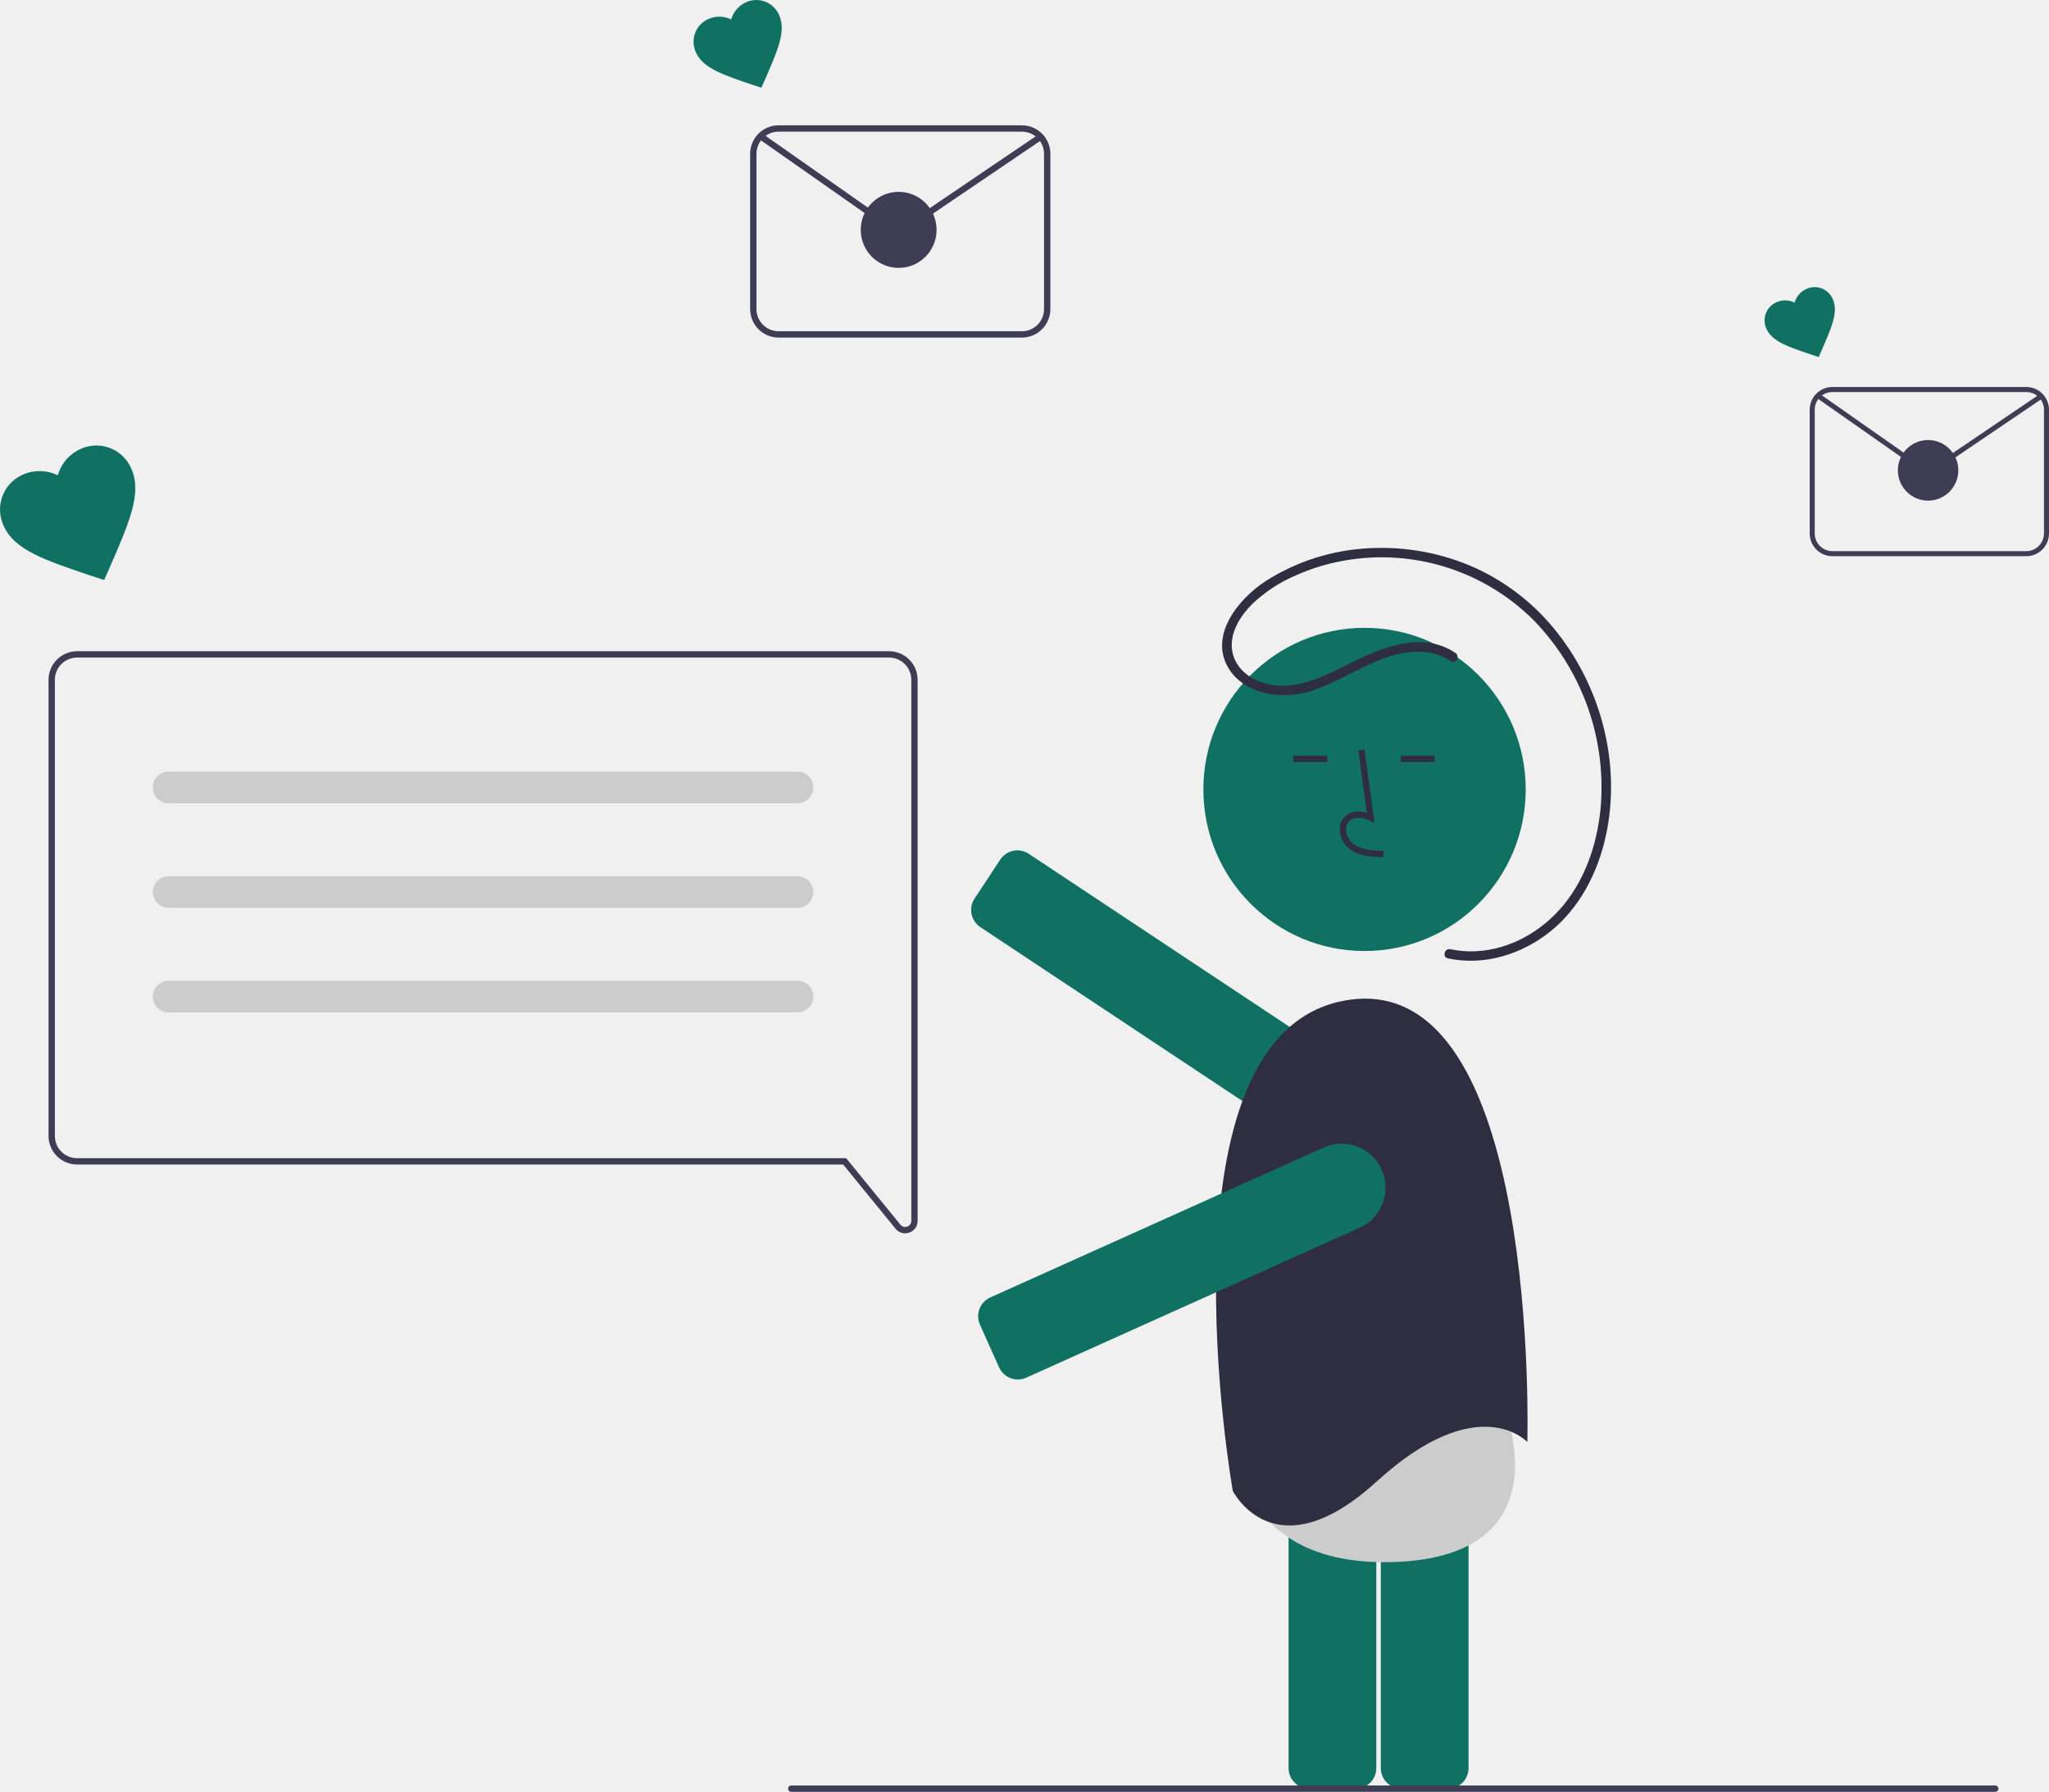
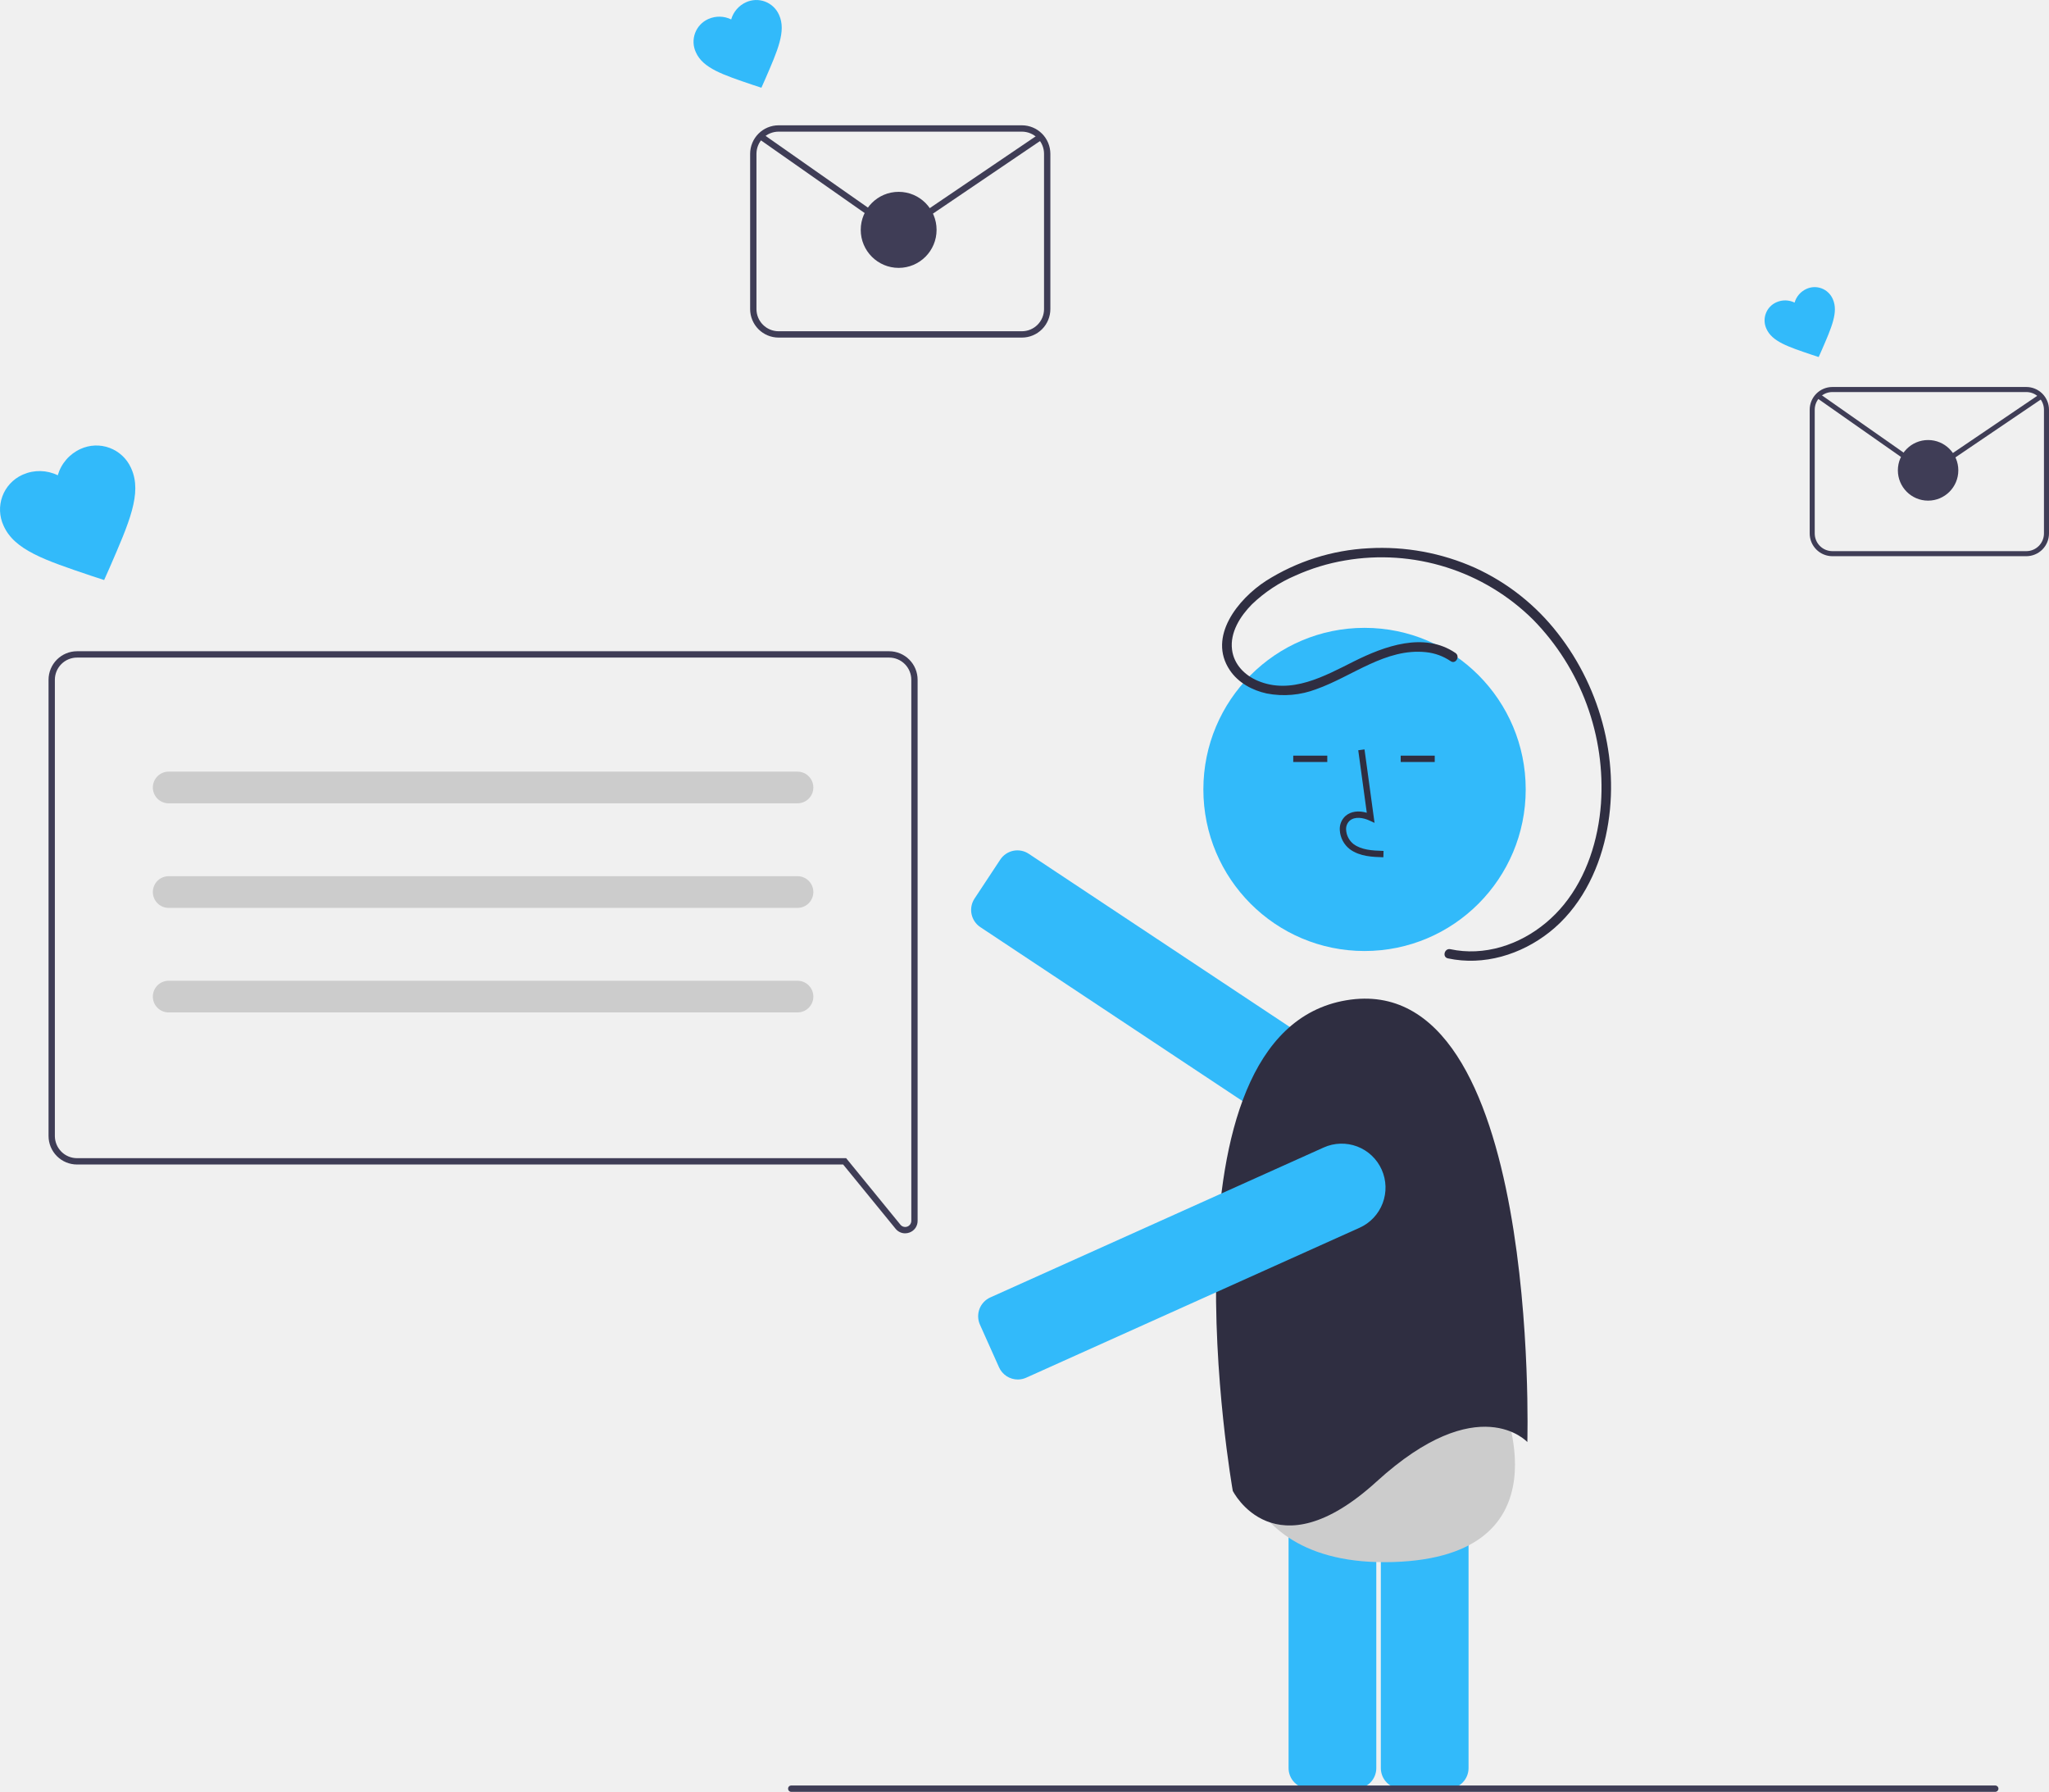
<svg xmlns="http://www.w3.org/2000/svg" width="183" height="160" viewBox="0 0 183 160" fill="none">
  <g clip-path="url(#clip0_470_315)">
-     <path d="M129.325 159.72H125.159C124.672 159.719 124.206 159.525 123.862 159.181C123.518 158.836 123.325 158.368 123.324 157.881V123.079C123.325 122.591 123.518 122.124 123.862 121.779C124.206 121.434 124.672 121.241 125.159 121.24H129.325C129.811 121.241 130.277 121.434 130.621 121.779C130.965 122.124 131.159 122.591 131.159 123.079V157.881C131.159 158.368 130.965 158.836 130.621 159.181C130.277 159.525 129.811 159.719 129.325 159.72Z" fill="#107163" />
-     <path d="M121.085 159.72H116.92C116.433 159.719 115.967 159.525 115.623 159.181C115.279 158.836 115.086 158.368 115.085 157.881V123.079C115.086 122.591 115.279 122.124 115.623 121.779C115.967 121.434 116.433 121.241 116.92 121.24H121.085C121.572 121.241 122.038 121.434 122.382 121.779C122.726 122.124 122.92 122.591 122.92 123.079V157.881C122.92 158.368 122.726 158.836 122.382 159.181C122.038 159.525 121.572 159.719 121.085 159.72Z" fill="#107163" />
+     <path d="M129.325 159.72H125.159C124.672 159.719 124.206 159.525 123.862 159.181C123.518 158.836 123.325 158.368 123.324 157.881V123.079C123.325 122.591 123.518 122.124 123.862 121.779C124.206 121.434 124.672 121.241 125.159 121.24H129.325C129.811 121.241 130.277 121.434 130.621 121.779C130.965 122.124 131.159 122.591 131.159 123.079V157.881C131.159 158.368 130.965 158.836 130.621 159.181C130.277 159.525 129.811 159.719 129.325 159.72Z" fill="#32BAFA" />
+     <path d="M121.085 159.72H116.92C116.433 159.719 115.967 159.525 115.623 159.181C115.279 158.836 115.086 158.368 115.085 157.881V123.079C115.086 122.591 115.279 122.124 115.623 121.779C115.967 121.434 116.433 121.241 116.92 121.24H121.085C121.572 121.241 122.038 121.434 122.382 121.779C122.726 122.124 122.92 122.591 122.92 123.079V157.881C122.92 158.368 122.726 158.836 122.382 159.181C122.038 159.525 121.572 159.719 121.085 159.72Z" fill="#32BAFA" />
    <path d="M110.1 125.777C110.1 125.777 108.526 139.963 124.415 139.481C140.304 139 134.122 125.06 134.122 125.06C134.122 125.06 130.802 122.445 122.408 124.974C114.015 127.504 110.1 125.777 110.1 125.777Z" fill="#CCCCCC" />
-     <path d="M116.927 101.493C116.16 101.493 115.41 101.267 114.771 100.842L87.555 82.787C87.149 82.517 86.867 82.097 86.77 81.62C86.673 81.142 86.769 80.645 87.037 80.238L89.337 76.756C89.469 76.555 89.641 76.382 89.841 76.247C90.04 76.112 90.264 76.017 90.501 75.969C90.737 75.921 90.98 75.92 91.216 75.966C91.453 76.012 91.678 76.104 91.879 76.238L119.096 94.293C119.798 94.759 120.332 95.439 120.618 96.234C120.905 97.028 120.928 97.893 120.684 98.701C120.441 99.51 119.944 100.218 119.267 100.721C118.59 101.224 117.77 101.495 116.927 101.493Z" fill="#107163" />
-     <path d="M121.869 84.92C129.819 84.92 136.264 78.46 136.264 70.492C136.264 62.523 129.819 56.063 121.869 56.063C113.919 56.063 107.475 62.523 107.475 70.492C107.475 78.46 113.919 84.92 121.869 84.92Z" fill="#107163" />
+     <path d="M116.927 101.493C116.16 101.493 115.41 101.267 114.771 100.842L87.555 82.787C87.149 82.517 86.867 82.097 86.77 81.62C86.673 81.142 86.769 80.645 87.037 80.238L89.337 76.756C89.469 76.555 89.641 76.382 89.841 76.247C90.04 76.112 90.264 76.017 90.501 75.969C90.737 75.921 90.98 75.92 91.216 75.966C91.453 76.012 91.678 76.104 91.879 76.238L119.096 94.293C119.798 94.759 120.332 95.439 120.618 96.234C120.905 97.028 120.928 97.893 120.684 98.701C120.441 99.51 119.944 100.218 119.267 100.721C118.59 101.224 117.77 101.495 116.927 101.493Z" fill="#32BAFA" />
+     <path d="M121.869 84.92C129.819 84.92 136.264 78.46 136.264 70.492C136.264 62.523 129.819 56.063 121.869 56.063C113.919 56.063 107.475 62.523 107.475 70.492C107.475 78.46 113.919 84.92 121.869 84.92Z" fill="#32BAFA" />
    <path d="M123.552 76.549C122.619 76.523 121.458 76.49 120.563 75.835C120.297 75.632 120.078 75.373 119.922 75.076C119.766 74.78 119.676 74.452 119.66 74.117C119.644 73.879 119.683 73.641 119.774 73.42C119.865 73.2 120.006 73.003 120.185 72.846C120.652 72.45 121.335 72.358 122.07 72.574L121.308 66.994L121.867 66.917L122.763 73.477L122.296 73.263C121.754 73.014 121.011 72.887 120.549 73.278C120.436 73.38 120.348 73.508 120.291 73.65C120.235 73.792 120.212 73.945 120.224 74.097C120.238 74.347 120.305 74.59 120.421 74.811C120.537 75.032 120.699 75.226 120.896 75.378C121.592 75.888 122.518 75.954 123.568 75.983L123.552 76.549Z" fill="#2F2E41" />
    <path d="M118.542 67.475H115.502V68.041H118.542V67.475Z" fill="#2F2E41" />
    <path d="M128.139 67.475H125.099V68.041H128.139V67.475Z" fill="#2F2E41" />
    <path d="M136.409 128.766C136.409 128.766 137.652 86.41 120.252 89.317C102.852 92.224 110.102 133.126 110.102 133.126C110.102 133.126 113.831 140.601 122.945 132.296C132.059 123.99 136.409 128.766 136.409 128.766Z" fill="#2F2E41" />
-     <path d="M90.903 123.181C90.549 123.181 90.202 123.078 89.904 122.886C89.607 122.693 89.371 122.418 89.226 122.094L87.521 118.285C87.422 118.064 87.368 117.827 87.361 117.585C87.354 117.344 87.395 117.103 87.48 116.878C87.566 116.652 87.695 116.445 87.861 116.27C88.026 116.094 88.224 115.953 88.444 115.854L118.223 102.464C118.692 102.253 119.198 102.137 119.713 102.122C120.227 102.107 120.739 102.194 121.22 102.377C121.701 102.56 122.141 102.837 122.515 103.191C122.889 103.545 123.19 103.969 123.4 104.44C123.611 104.91 123.727 105.417 123.742 105.933C123.757 106.448 123.67 106.962 123.487 107.444C123.304 107.926 123.028 108.367 122.675 108.742C122.322 109.117 121.899 109.418 121.43 109.629L91.651 123.02C91.416 123.126 91.161 123.181 90.903 123.181Z" fill="#107163" />
+     <path d="M90.903 123.181C90.549 123.181 90.202 123.078 89.904 122.886C89.607 122.693 89.371 122.418 89.226 122.094L87.521 118.285C87.422 118.064 87.368 117.827 87.361 117.585C87.354 117.344 87.395 117.103 87.48 116.878C87.566 116.652 87.695 116.445 87.861 116.27C88.026 116.094 88.224 115.953 88.444 115.854L118.223 102.464C118.692 102.253 119.198 102.137 119.713 102.122C120.227 102.107 120.739 102.194 121.22 102.377C121.701 102.56 122.141 102.837 122.515 103.191C122.889 103.545 123.19 103.969 123.4 104.44C123.611 104.91 123.727 105.417 123.742 105.933C123.757 106.448 123.67 106.962 123.487 107.444C123.304 107.926 123.028 108.367 122.675 108.742C122.322 109.117 121.899 109.418 121.43 109.629L91.651 123.02C91.416 123.126 91.161 123.181 90.903 123.181Z" fill="#32BAFA" />
    <path d="M129.988 58.305C127.187 56.399 123.652 57.694 120.93 59.054C118.287 60.375 115.309 62.056 112.318 60.784C111.15 60.287 110.201 59.315 110.036 58.014C109.839 56.465 110.774 55.014 111.814 53.961C112.944 52.877 114.26 52.007 115.699 51.394C117.11 50.758 118.596 50.305 120.121 50.046C123.143 49.523 126.245 49.731 129.171 50.653C132.096 51.574 134.759 53.183 136.938 55.346C139.046 57.501 140.675 60.079 141.717 62.911C142.76 65.743 143.192 68.763 142.985 71.775C142.747 74.984 141.725 78.257 139.673 80.777C137.748 83.141 134.865 84.803 131.789 84.942C131.035 84.977 130.28 84.916 129.541 84.759C129.01 84.645 128.783 85.463 129.316 85.577C132.521 86.262 135.84 85.244 138.381 83.241C141.057 81.132 142.698 77.938 143.418 74.648C144.795 68.352 143.07 61.576 139.116 56.536C137.163 54.025 134.634 52.025 131.744 50.705C128.759 49.369 125.498 48.77 122.235 48.956C118.98 49.12 115.823 50.123 113.068 51.868C110.603 53.464 107.826 56.848 109.836 59.842C110.587 60.961 111.835 61.643 113.13 61.923C114.617 62.213 116.154 62.079 117.568 61.536C120.788 60.396 123.765 57.85 127.369 58.236C128.154 58.318 128.907 58.593 129.56 59.038C130.012 59.346 130.436 58.61 129.988 58.305Z" fill="#2F2E41" />
    <path d="M80.838 110.129C80.674 110.129 80.513 110.092 80.365 110.021C80.217 109.95 80.087 109.847 79.985 109.719L75.303 103.984H6.876C6.203 103.983 5.557 103.714 5.081 103.237C4.605 102.76 4.337 102.113 4.336 101.438V60.699C4.337 60.023 4.605 59.376 5.081 58.899C5.557 58.422 6.203 58.153 6.876 58.152H79.414C80.088 58.153 80.733 58.422 81.21 58.899C81.686 59.376 81.954 60.023 81.954 60.699V109.014C81.956 109.244 81.886 109.469 81.754 109.657C81.622 109.845 81.434 109.986 81.217 110.062C81.096 110.106 80.967 110.129 80.838 110.129ZM6.876 58.718C6.352 58.719 5.85 58.928 5.48 59.299C5.109 59.67 4.901 60.173 4.9 60.699V101.438C4.901 101.963 5.109 102.466 5.48 102.837C5.85 103.209 6.352 103.417 6.876 103.418H75.571L80.421 109.361C80.493 109.448 80.589 109.511 80.698 109.541C80.806 109.571 80.921 109.567 81.028 109.529C81.134 109.491 81.225 109.422 81.29 109.329C81.355 109.237 81.39 109.127 81.39 109.014V60.699C81.389 60.173 81.181 59.67 80.811 59.299C80.44 58.928 79.938 58.719 79.414 58.718H6.876Z" fill="#3F3D56" />
    <path d="M71.229 71.732H15.062C14.687 71.732 14.328 71.583 14.064 71.318C13.799 71.053 13.65 70.693 13.65 70.318C13.65 69.942 13.799 69.583 14.064 69.317C14.328 69.052 14.687 68.903 15.062 68.903H71.229C71.603 68.903 71.963 69.052 72.227 69.317C72.492 69.583 72.641 69.942 72.641 70.318C72.641 70.693 72.492 71.053 72.227 71.318C71.963 71.583 71.603 71.732 71.229 71.732Z" fill="#CCCCCC" />
    <path d="M71.229 81.068H15.062C14.687 81.068 14.328 80.919 14.064 80.654C13.799 80.388 13.65 80.029 13.65 79.654C13.65 79.278 13.799 78.919 14.064 78.653C14.328 78.388 14.687 78.239 15.062 78.239H71.229C71.603 78.239 71.963 78.388 72.227 78.653C72.492 78.919 72.641 79.278 72.641 79.654C72.641 80.029 72.492 80.388 72.227 80.654C71.963 80.919 71.603 81.068 71.229 81.068Z" fill="#CCCCCC" />
    <path d="M71.229 90.404H15.062C14.687 90.404 14.328 90.255 14.064 89.99C13.799 89.725 13.65 89.365 13.65 88.99C13.65 88.614 13.799 88.254 14.064 87.989C14.328 87.724 14.687 87.575 15.062 87.575H71.229C71.603 87.575 71.963 87.724 72.227 87.989C72.492 88.254 72.641 88.614 72.641 88.99C72.641 89.365 72.492 89.725 72.227 89.99C71.963 90.255 71.603 90.404 71.229 90.404Z" fill="#CCCCCC" />
-     <path d="M9.3 51.794L8.14 51.414C4.003 50.016 1.285 49.123 0.317 46.936C0.129 46.53 0.023 46.092 0.004 45.645C-0.015 45.199 0.054 44.752 0.207 44.333C0.36 43.913 0.594 43.527 0.896 43.198C1.198 42.869 1.561 42.602 1.966 42.414C1.995 42.4 2.025 42.387 2.056 42.374C2.547 42.158 3.079 42.053 3.615 42.064C4.151 42.076 4.678 42.204 5.159 42.44C5.308 41.924 5.567 41.446 5.918 41.04C6.269 40.634 6.704 40.31 7.193 40.089C8.012 39.714 8.947 39.679 9.791 39.994C10.635 40.309 11.319 40.948 11.694 41.769C11.708 41.798 11.721 41.829 11.734 41.859C12.702 44.046 11.538 46.665 9.796 50.678L9.3 51.794Z" fill="#107163" />
-     <path d="M68.002 7.833L67.247 7.585C64.55 6.673 62.778 6.091 62.147 4.665C62.024 4.401 61.955 4.115 61.942 3.824C61.93 3.533 61.975 3.242 62.075 2.968C62.175 2.694 62.327 2.443 62.524 2.228C62.721 2.014 62.958 1.84 63.221 1.717C63.241 1.708 63.26 1.699 63.28 1.691C63.6 1.551 63.947 1.482 64.296 1.489C64.646 1.497 64.989 1.58 65.303 1.734C65.4 1.398 65.569 1.086 65.798 0.822C66.027 0.557 66.311 0.345 66.629 0.202C66.894 0.08 67.179 0.013 67.47 0.002C67.76 -0.009 68.05 0.038 68.323 0.14C68.595 0.242 68.845 0.396 69.058 0.595C69.271 0.793 69.443 1.032 69.564 1.297C69.573 1.316 69.581 1.336 69.59 1.355C70.221 2.781 69.462 4.489 68.326 7.105L68.002 7.833Z" fill="#107163" />
+     <path d="M9.3 51.794L8.14 51.414C4.003 50.016 1.285 49.123 0.317 46.936C0.129 46.53 0.023 46.092 0.004 45.645C-0.015 45.199 0.054 44.752 0.207 44.333C0.36 43.913 0.594 43.527 0.896 43.198C1.198 42.869 1.561 42.602 1.966 42.414C1.995 42.4 2.025 42.387 2.056 42.374C2.547 42.158 3.079 42.053 3.615 42.064C4.151 42.076 4.678 42.204 5.159 42.44C5.308 41.924 5.567 41.446 5.918 41.04C6.269 40.634 6.704 40.31 7.193 40.089C8.012 39.714 8.947 39.679 9.791 39.994C10.635 40.309 11.319 40.948 11.694 41.769C11.708 41.798 11.721 41.829 11.734 41.859C12.702 44.046 11.538 46.665 9.796 50.678L9.3 51.794Z" fill="#32BAFA" />
+     <path d="M68.002 7.833L67.247 7.585C64.55 6.673 62.778 6.091 62.147 4.665C62.024 4.401 61.955 4.115 61.942 3.824C61.93 3.533 61.975 3.242 62.075 2.968C62.175 2.694 62.327 2.443 62.524 2.228C62.721 2.014 62.958 1.84 63.221 1.717C63.241 1.708 63.26 1.699 63.28 1.691C63.6 1.551 63.947 1.482 64.296 1.489C64.646 1.497 64.989 1.58 65.303 1.734C65.4 1.398 65.569 1.086 65.798 0.822C66.027 0.557 66.311 0.345 66.629 0.202C66.894 0.08 67.179 0.013 67.47 0.002C67.76 -0.009 68.05 0.038 68.323 0.14C68.595 0.242 68.845 0.396 69.058 0.595C69.271 0.793 69.443 1.032 69.564 1.297C69.573 1.316 69.581 1.336 69.59 1.355C70.221 2.781 69.462 4.489 68.326 7.105L68.002 7.833Z" fill="#32BAFA" />
    <path d="M91.269 30.144H69.536C68.863 30.144 68.217 29.875 67.741 29.398C67.265 28.921 66.997 28.273 66.996 27.598V13.736C66.997 13.061 67.265 12.413 67.741 11.936C68.217 11.459 68.863 11.19 69.536 11.19H91.269C91.943 11.19 92.589 11.459 93.065 11.936C93.541 12.413 93.809 13.061 93.81 13.736V27.598C93.809 28.273 93.541 28.921 93.065 29.398C92.589 29.875 91.943 30.144 91.269 30.144ZM69.536 11.755C69.013 11.756 68.51 11.965 68.14 12.336C67.769 12.707 67.561 13.211 67.561 13.736V27.598C67.561 28.123 67.769 28.627 68.14 28.998C68.51 29.369 69.013 29.578 69.536 29.579H91.269C91.793 29.578 92.296 29.369 92.666 28.998C93.036 28.627 93.245 28.123 93.245 27.598V13.736C93.245 13.211 93.036 12.707 92.666 12.336C92.296 11.965 91.793 11.756 91.269 11.755H69.536Z" fill="#3F3D56" />
    <path d="M80.286 20.541C79.705 20.543 79.138 20.365 78.661 20.032L67.756 12.39L68.079 11.926L78.985 19.569C79.362 19.831 79.809 19.973 80.267 19.976C80.726 19.98 81.175 19.845 81.557 19.589L92.783 11.981L93.099 12.45L81.873 20.058C81.404 20.374 80.851 20.543 80.286 20.541Z" fill="#3F3D56" />
    <path d="M80.261 23.92C82.132 23.92 83.648 22.4 83.648 20.525C83.648 18.65 82.132 17.13 80.261 17.13C78.39 17.13 76.874 18.65 76.874 20.525C76.874 22.4 78.39 23.92 80.261 23.92Z" fill="#3F3D56" />
-     <path d="M162.43 31.881L161.827 31.683C159.677 30.957 158.265 30.493 157.762 29.356C157.565 28.931 157.544 28.444 157.705 28.004C157.865 27.563 158.194 27.204 158.619 27.007C158.634 26.999 158.65 26.992 158.665 26.986C158.921 26.874 159.197 26.819 159.476 26.825C159.754 26.831 160.028 26.898 160.278 27.02C160.355 26.752 160.49 26.504 160.672 26.293C160.855 26.082 161.081 25.913 161.335 25.799C161.546 25.702 161.773 25.648 162.005 25.639C162.237 25.631 162.468 25.668 162.685 25.749C162.902 25.83 163.101 25.953 163.271 26.112C163.441 26.27 163.578 26.46 163.674 26.671C163.681 26.687 163.688 26.703 163.695 26.718C164.198 27.855 163.593 29.216 162.688 31.301L162.43 31.881Z" fill="#107163" />
+     <path d="M162.43 31.881L161.827 31.683C159.677 30.957 158.265 30.493 157.762 29.356C157.565 28.931 157.544 28.444 157.705 28.004C157.865 27.563 158.194 27.204 158.619 27.007C158.634 26.999 158.65 26.992 158.665 26.986C158.921 26.874 159.197 26.819 159.476 26.825C159.754 26.831 160.028 26.898 160.278 27.02C160.355 26.752 160.49 26.504 160.672 26.293C160.855 26.082 161.081 25.913 161.335 25.799C161.546 25.702 161.773 25.648 162.005 25.639C162.237 25.631 162.468 25.668 162.685 25.749C162.902 25.83 163.101 25.953 163.271 26.112C163.441 26.27 163.578 26.46 163.674 26.671C163.681 26.687 163.688 26.703 163.695 26.718C164.198 27.855 163.593 29.216 162.688 31.301L162.43 31.881Z" fill="#32BAFA" />
    <path d="M180.975 49.665H163.652C163.115 49.664 162.6 49.45 162.221 49.07C161.841 48.689 161.628 48.174 161.627 47.636V36.586C161.628 36.048 161.841 35.532 162.221 35.151C162.6 34.771 163.115 34.557 163.652 34.556H180.975C181.512 34.557 182.026 34.771 182.406 35.151C182.785 35.532 182.999 36.048 183 36.586V47.636C182.999 48.174 182.785 48.689 182.406 49.07C182.026 49.45 181.512 49.664 180.975 49.665ZM163.652 35.007C163.234 35.008 162.834 35.174 162.539 35.47C162.243 35.766 162.077 36.167 162.077 36.586V47.636C162.077 48.054 162.243 48.455 162.539 48.751C162.834 49.047 163.234 49.214 163.652 49.214H180.975C181.392 49.214 181.793 49.047 182.088 48.751C182.383 48.455 182.549 48.054 182.55 47.636V36.586C182.549 36.167 182.383 35.766 182.088 35.47C181.793 35.174 181.392 35.008 180.975 35.007H163.652Z" fill="#3F3D56" />
    <path d="M172.221 42.011C171.758 42.012 171.306 41.87 170.926 41.605L162.233 35.513L162.491 35.144L171.184 41.235C171.484 41.444 171.84 41.557 172.206 41.56C172.572 41.563 172.93 41.456 173.234 41.251L182.182 35.188L182.434 35.561L173.486 41.625C173.112 41.877 172.671 42.012 172.221 42.011Z" fill="#3F3D56" />
    <path d="M172.202 44.704C173.693 44.704 174.901 43.492 174.901 41.998C174.901 40.504 173.693 39.292 172.202 39.292C170.711 39.292 169.502 40.504 169.502 41.998C169.502 43.492 170.711 44.704 172.202 44.704Z" fill="#3F3D56" />
    <path d="M178.202 160H70.665C70.59 160 70.518 159.97 70.466 159.917C70.413 159.864 70.383 159.792 70.383 159.717C70.383 159.642 70.413 159.57 70.466 159.517C70.518 159.464 70.59 159.434 70.665 159.434H178.202C178.277 159.434 178.349 159.464 178.402 159.517C178.454 159.57 178.484 159.642 178.484 159.717C178.484 159.792 178.454 159.864 178.402 159.917C178.349 159.97 178.277 160 178.202 160Z" fill="#3F3D56" />
  </g>
  <defs>
    <clipPath id="clip0_470_315">
      <rect width="183" height="160" fill="white" />
    </clipPath>
  </defs>
</svg>
